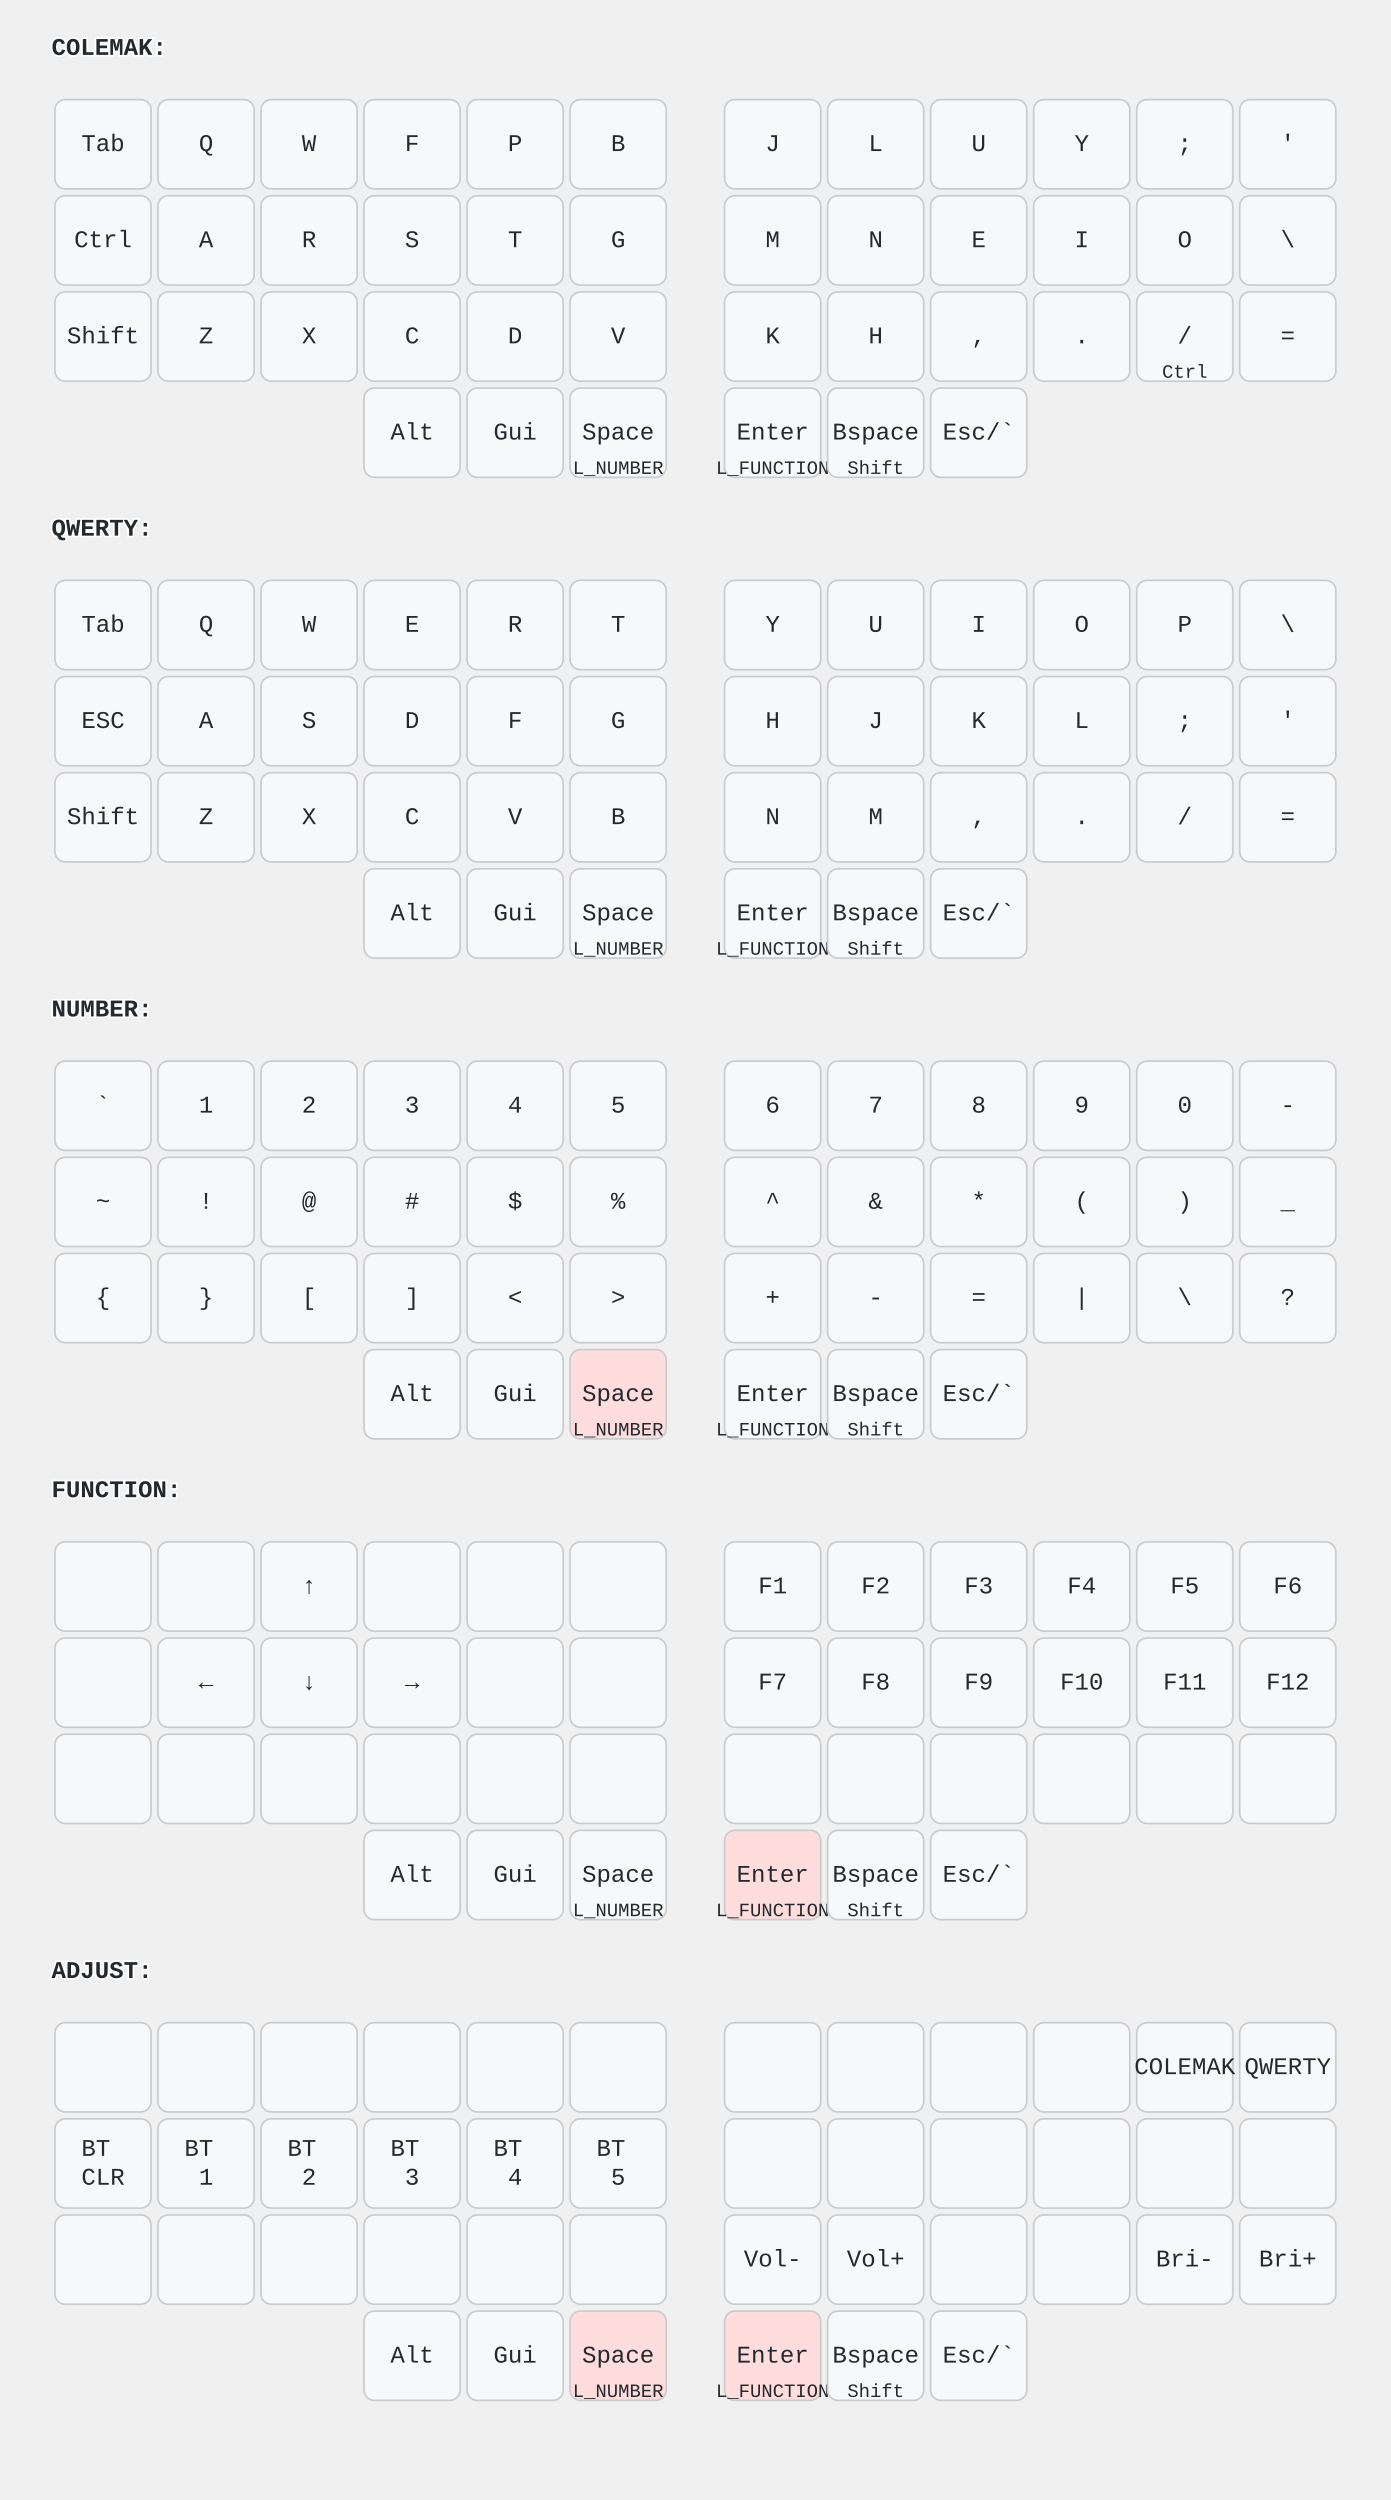
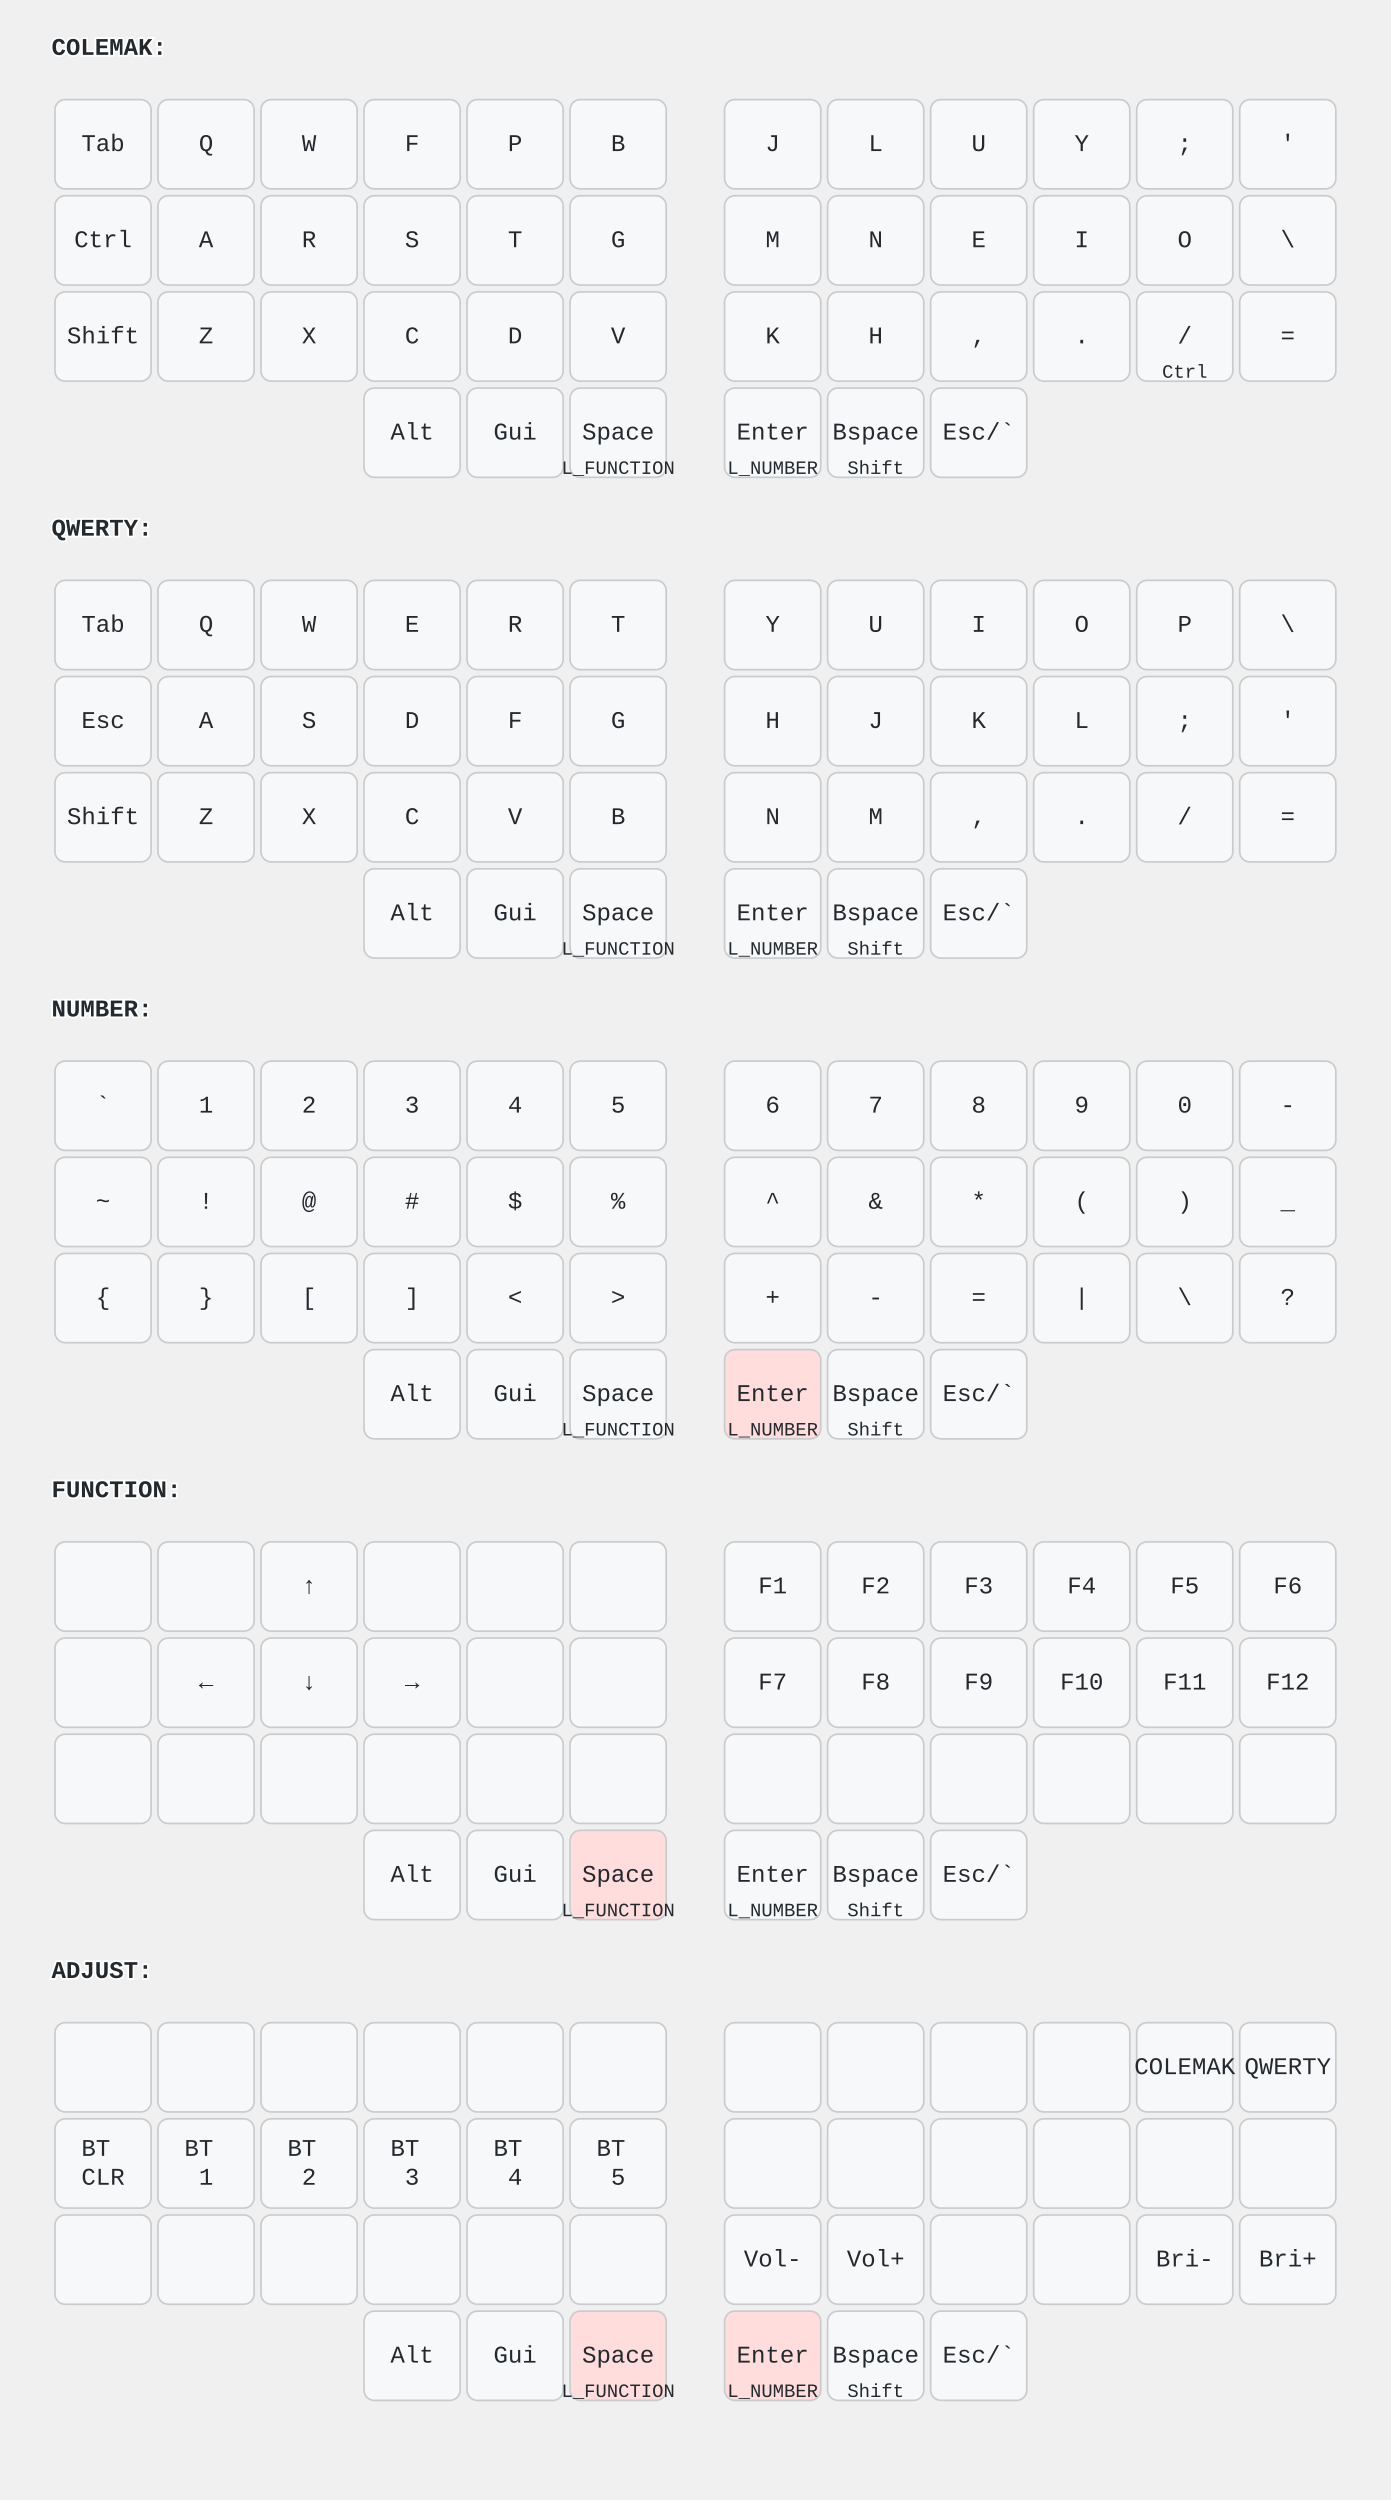
<svg xmlns="http://www.w3.org/2000/svg" width="810.0" height="1456.0" viewBox="0 0 810.0 1456.0">
  <style>/* font and background color specifications */
svg {
    font-family: SFMono-Regular,Consolas,Liberation Mono,Menlo,monospace;
    font-size: 14px;
    font-kerning: normal;
    text-rendering: optimizeLegibility;
    fill: #24292e;
}

/* default key styling */
rect {
    fill: #f6f8fa;
    stroke: #c9cccf;
    stroke-width: 1;
}

/* color accent for combo boxes */
rect.combo {
    fill: #cdf;
}

/* color accent for held keys */
rect.held, rect.combo.held {
    fill: #fdd;
}

/* color accent for ghost (optional) keys */
rect.ghost, rect.combo.ghost {
    fill: #ddd;
}

text {
    text-anchor: middle;
    dominant-baseline: middle;
}

/* styling for layer labels */
text.label {
    font-weight: bold;
    text-anchor: start;
    stroke: white;
    stroke-width: 2;
    paint-order: stroke;
}

/* styling for combo tap, and key hold/shifted label text */
text.combo, text.hold, text.shifted {
    font-size: 11px;
}

text.hold {
    text-anchor: middle;
    dominant-baseline: auto;
}

text.shifted {
    text-anchor: middle;
    dominant-baseline: hanging;
}

/* styling for hold/shifted label text in combo box */
text.combo.hold, text.combo.shifted {
    font-size: 8px;
}

/* styling for combo dendrons */
path {
    stroke-width: 1;
    stroke: gray;
    fill: none;
}
</style>
  <g class="layer-COLEMAK">
    <text x="30.0" y="28.0" class="label">COLEMAK:</text>
    <rect rx="6.0" ry="6.0" x="32.0" y="58.0" width="56.0" height="52.0" class="" />
    <text x="60.0" y="84.0" class="tap">Tab</text>
    <rect rx="6.0" ry="6.0" x="92.0" y="58.0" width="56.0" height="52.0" class="" />
    <text x="120.0" y="84.0" class="tap">Q</text>
    <rect rx="6.0" ry="6.0" x="152.0" y="58.0" width="56.0" height="52.0" class="" />
    <text x="180.0" y="84.0" class="tap">W</text>
    <rect rx="6.0" ry="6.0" x="212.0" y="58.0" width="56.0" height="52.0" class="" />
    <text x="240.0" y="84.0" class="tap">F</text>
    <rect rx="6.0" ry="6.0" x="272.0" y="58.0" width="56.0" height="52.0" class="" />
    <text x="300.0" y="84.0" class="tap">P</text>
    <rect rx="6.0" ry="6.0" x="332.0" y="58.0" width="56.0" height="52.0" class="" />
    <text x="360.0" y="84.0" class="tap">B</text>
    <rect rx="6.0" ry="6.0" x="422.0" y="58.0" width="56.0" height="52.0" class="" />
    <text x="450.0" y="84.0" class="tap">J</text>
    <rect rx="6.0" ry="6.0" x="482.0" y="58.0" width="56.0" height="52.0" class="" />
    <text x="510.0" y="84.0" class="tap">L</text>
    <rect rx="6.0" ry="6.0" x="542.0" y="58.0" width="56.0" height="52.0" class="" />
    <text x="570.0" y="84.0" class="tap">U</text>
    <rect rx="6.0" ry="6.0" x="602.0" y="58.0" width="56.0" height="52.0" class="" />
    <text x="630.0" y="84.0" class="tap">Y</text>
    <rect rx="6.0" ry="6.0" x="662.0" y="58.0" width="56.0" height="52.0" class="" />
    <text x="690.0" y="84.0" class="tap">;</text>
    <rect rx="6.0" ry="6.0" x="722.0" y="58.0" width="56.0" height="52.0" class="" />
    <text x="750.0" y="84.0" class="tap">'</text>
    <rect rx="6.0" ry="6.0" x="32.0" y="114.0" width="56.0" height="52.0" class="" />
    <text x="60.0" y="140.0" class="tap">Ctrl</text>
    <rect rx="6.0" ry="6.0" x="92.0" y="114.0" width="56.0" height="52.0" class="" />
    <text x="120.0" y="140.0" class="tap">A</text>
    <rect rx="6.0" ry="6.0" x="152.0" y="114.0" width="56.0" height="52.0" class="" />
    <text x="180.0" y="140.0" class="tap">R</text>
    <rect rx="6.0" ry="6.0" x="212.0" y="114.0" width="56.0" height="52.0" class="" />
    <text x="240.0" y="140.0" class="tap">S</text>
    <rect rx="6.0" ry="6.0" x="272.0" y="114.0" width="56.0" height="52.0" class="" />
    <text x="300.0" y="140.0" class="tap">T</text>
    <rect rx="6.0" ry="6.0" x="332.0" y="114.0" width="56.0" height="52.0" class="" />
    <text x="360.0" y="140.0" class="tap">G</text>
    <rect rx="6.0" ry="6.0" x="422.0" y="114.0" width="56.0" height="52.0" class="" />
    <text x="450.0" y="140.0" class="tap">M</text>
    <rect rx="6.0" ry="6.0" x="482.0" y="114.0" width="56.0" height="52.0" class="" />
    <text x="510.0" y="140.0" class="tap">N</text>
    <rect rx="6.0" ry="6.0" x="542.0" y="114.0" width="56.0" height="52.0" class="" />
    <text x="570.0" y="140.0" class="tap">E</text>
    <rect rx="6.0" ry="6.0" x="602.0" y="114.0" width="56.0" height="52.0" class="" />
    <text x="630.0" y="140.0" class="tap">I</text>
    <rect rx="6.0" ry="6.0" x="662.0" y="114.0" width="56.0" height="52.0" class="" />
    <text x="690.0" y="140.0" class="tap">O</text>
    <rect rx="6.0" ry="6.0" x="722.0" y="114.0" width="56.0" height="52.0" class="" />
    <text x="750.0" y="140.0" class="tap">\</text>
    <rect rx="6.0" ry="6.0" x="32.0" y="170.0" width="56.0" height="52.0" class="" />
    <text x="60.0" y="196.0" class="tap">Shift</text>
    <rect rx="6.0" ry="6.0" x="92.0" y="170.0" width="56.0" height="52.0" class="" />
    <text x="120.0" y="196.0" class="tap">Z</text>
    <rect rx="6.0" ry="6.0" x="152.0" y="170.0" width="56.0" height="52.0" class="" />
    <text x="180.0" y="196.0" class="tap">X</text>
    <rect rx="6.0" ry="6.0" x="212.0" y="170.0" width="56.0" height="52.0" class="" />
    <text x="240.0" y="196.0" class="tap">C</text>
    <rect rx="6.0" ry="6.0" x="272.0" y="170.0" width="56.0" height="52.0" class="" />
    <text x="300.0" y="196.0" class="tap">D</text>
    <rect rx="6.0" ry="6.0" x="332.0" y="170.0" width="56.0" height="52.0" class="" />
    <text x="360.0" y="196.0" class="tap">V</text>
    <rect rx="6.0" ry="6.0" x="422.0" y="170.0" width="56.0" height="52.0" class="" />
    <text x="450.0" y="196.0" class="tap">K</text>
    <rect rx="6.0" ry="6.0" x="482.0" y="170.0" width="56.0" height="52.0" class="" />
    <text x="510.0" y="196.0" class="tap">H</text>
    <rect rx="6.0" ry="6.0" x="542.0" y="170.0" width="56.0" height="52.0" class="" />
    <text x="570.0" y="196.0" class="tap">,</text>
    <rect rx="6.0" ry="6.0" x="602.0" y="170.0" width="56.0" height="52.0" class="" />
    <text x="630.0" y="196.0" class="tap">.</text>
    <rect rx="6.0" ry="6.0" x="662.0" y="170.0" width="56.0" height="52.0" class="" />
    <text x="690.0" y="196.0" class="tap">/</text>
    <text x="690.0" y="220.0" class="hold">Ctrl</text>
    <rect rx="6.0" ry="6.0" x="722.0" y="170.0" width="56.0" height="52.0" class="" />
    <text x="750.0" y="196.0" class="tap">=</text>
    <rect rx="6.0" ry="6.0" x="212.0" y="226.0" width="56.0" height="52.0" class="" />
    <text x="240.0" y="252.0" class="tap">Alt</text>
    <rect rx="6.0" ry="6.0" x="272.0" y="226.0" width="56.0" height="52.0" class="" />
    <text x="300.0" y="252.0" class="tap">Gui</text>
    <rect rx="6.0" ry="6.0" x="332.0" y="226.0" width="56.0" height="52.0" class="" />
    <text x="360.0" y="252.0" class="tap">Space</text>
-     <text x="360.0" y="276.0" class="hold">L_NUMBER</text>
+     <text x="360.0" y="276.0" class="hold">L_FUNCTION</text>
    <rect rx="6.0" ry="6.0" x="422.0" y="226.0" width="56.0" height="52.0" class="" />
    <text x="450.0" y="252.0" class="tap">Enter</text>
-     <text x="450.0" y="276.0" class="hold">L_FUNCTION</text>
+     <text x="450.0" y="276.0" class="hold">L_NUMBER</text>
    <rect rx="6.0" ry="6.0" x="482.0" y="226.0" width="56.0" height="52.0" class="" />
    <text x="510.0" y="252.0" class="tap">Bspace</text>
    <text x="510.0" y="276.0" class="hold">Shift</text>
    <rect rx="6.0" ry="6.0" x="542.0" y="226.0" width="56.0" height="52.0" class="" />
    <text x="570.0" y="252.0" class="tap">Esc/`</text>
  </g>
  <g class="layer-QWERTY">
    <text x="30.0" y="308.0" class="label">QWERTY:</text>
    <rect rx="6.0" ry="6.0" x="32.0" y="338.0" width="56.0" height="52.0" class="" />
    <text x="60.0" y="364.0" class="tap">Tab</text>
    <rect rx="6.0" ry="6.0" x="92.0" y="338.0" width="56.0" height="52.0" class="" />
    <text x="120.0" y="364.0" class="tap">Q</text>
    <rect rx="6.0" ry="6.0" x="152.0" y="338.0" width="56.0" height="52.0" class="" />
    <text x="180.0" y="364.0" class="tap">W</text>
    <rect rx="6.0" ry="6.0" x="212.0" y="338.0" width="56.0" height="52.0" class="" />
    <text x="240.0" y="364.0" class="tap">E</text>
    <rect rx="6.0" ry="6.0" x="272.0" y="338.0" width="56.0" height="52.0" class="" />
    <text x="300.0" y="364.0" class="tap">R</text>
    <rect rx="6.0" ry="6.0" x="332.0" y="338.0" width="56.0" height="52.0" class="" />
    <text x="360.0" y="364.0" class="tap">T</text>
    <rect rx="6.0" ry="6.0" x="422.0" y="338.0" width="56.0" height="52.0" class="" />
    <text x="450.0" y="364.0" class="tap">Y</text>
    <rect rx="6.0" ry="6.0" x="482.0" y="338.0" width="56.0" height="52.0" class="" />
    <text x="510.0" y="364.0" class="tap">U</text>
    <rect rx="6.0" ry="6.0" x="542.0" y="338.0" width="56.0" height="52.0" class="" />
    <text x="570.0" y="364.0" class="tap">I</text>
    <rect rx="6.0" ry="6.0" x="602.0" y="338.0" width="56.0" height="52.0" class="" />
    <text x="630.0" y="364.0" class="tap">O</text>
    <rect rx="6.0" ry="6.0" x="662.0" y="338.0" width="56.0" height="52.0" class="" />
    <text x="690.0" y="364.0" class="tap">P</text>
    <rect rx="6.0" ry="6.0" x="722.0" y="338.0" width="56.0" height="52.0" class="" />
    <text x="750.0" y="364.0" class="tap">\</text>
    <rect rx="6.0" ry="6.0" x="32.0" y="394.0" width="56.0" height="52.0" class="" />
-     <text x="60.0" y="420.0" class="tap">ESC</text>
+     <text x="60.0" y="420.0" class="tap">Esc</text>
    <rect rx="6.0" ry="6.0" x="92.0" y="394.0" width="56.0" height="52.0" class="" />
    <text x="120.0" y="420.0" class="tap">A</text>
    <rect rx="6.0" ry="6.0" x="152.0" y="394.0" width="56.0" height="52.0" class="" />
    <text x="180.0" y="420.0" class="tap">S</text>
    <rect rx="6.0" ry="6.0" x="212.0" y="394.0" width="56.0" height="52.0" class="" />
    <text x="240.0" y="420.0" class="tap">D</text>
    <rect rx="6.0" ry="6.0" x="272.0" y="394.0" width="56.0" height="52.0" class="" />
    <text x="300.0" y="420.0" class="tap">F</text>
    <rect rx="6.0" ry="6.0" x="332.0" y="394.0" width="56.0" height="52.0" class="" />
    <text x="360.0" y="420.0" class="tap">G</text>
    <rect rx="6.0" ry="6.0" x="422.0" y="394.0" width="56.0" height="52.0" class="" />
    <text x="450.0" y="420.0" class="tap">H</text>
    <rect rx="6.0" ry="6.0" x="482.0" y="394.0" width="56.0" height="52.0" class="" />
    <text x="510.0" y="420.0" class="tap">J</text>
    <rect rx="6.0" ry="6.0" x="542.0" y="394.0" width="56.0" height="52.0" class="" />
    <text x="570.0" y="420.0" class="tap">K</text>
    <rect rx="6.0" ry="6.0" x="602.0" y="394.0" width="56.0" height="52.0" class="" />
    <text x="630.0" y="420.0" class="tap">L</text>
    <rect rx="6.0" ry="6.0" x="662.0" y="394.0" width="56.0" height="52.0" class="" />
    <text x="690.0" y="420.0" class="tap">;</text>
    <rect rx="6.0" ry="6.0" x="722.0" y="394.0" width="56.0" height="52.0" class="" />
    <text x="750.0" y="420.0" class="tap">'</text>
    <rect rx="6.0" ry="6.0" x="32.0" y="450.0" width="56.0" height="52.0" class="" />
    <text x="60.0" y="476.0" class="tap">Shift</text>
    <rect rx="6.0" ry="6.0" x="92.0" y="450.0" width="56.0" height="52.0" class="" />
    <text x="120.0" y="476.0" class="tap">Z</text>
    <rect rx="6.0" ry="6.0" x="152.0" y="450.0" width="56.0" height="52.0" class="" />
    <text x="180.0" y="476.0" class="tap">X</text>
    <rect rx="6.0" ry="6.0" x="212.0" y="450.0" width="56.0" height="52.0" class="" />
    <text x="240.0" y="476.0" class="tap">C</text>
    <rect rx="6.0" ry="6.0" x="272.0" y="450.0" width="56.0" height="52.0" class="" />
    <text x="300.0" y="476.0" class="tap">V</text>
    <rect rx="6.0" ry="6.0" x="332.0" y="450.0" width="56.0" height="52.0" class="" />
    <text x="360.0" y="476.0" class="tap">B</text>
    <rect rx="6.0" ry="6.0" x="422.0" y="450.0" width="56.0" height="52.0" class="" />
    <text x="450.0" y="476.0" class="tap">N</text>
    <rect rx="6.0" ry="6.0" x="482.0" y="450.0" width="56.0" height="52.0" class="" />
    <text x="510.0" y="476.0" class="tap">M</text>
    <rect rx="6.0" ry="6.0" x="542.0" y="450.0" width="56.0" height="52.0" class="" />
    <text x="570.0" y="476.0" class="tap">,</text>
    <rect rx="6.0" ry="6.0" x="602.0" y="450.0" width="56.0" height="52.0" class="" />
    <text x="630.0" y="476.0" class="tap">.</text>
    <rect rx="6.0" ry="6.0" x="662.0" y="450.0" width="56.0" height="52.0" class="" />
    <text x="690.0" y="476.0" class="tap">/</text>
    <rect rx="6.0" ry="6.0" x="722.0" y="450.0" width="56.0" height="52.0" class="" />
    <text x="750.0" y="476.0" class="tap">=</text>
    <rect rx="6.0" ry="6.0" x="212.0" y="506.0" width="56.0" height="52.0" class="" />
    <text x="240.0" y="532.0" class="tap">Alt</text>
    <rect rx="6.0" ry="6.0" x="272.0" y="506.0" width="56.0" height="52.0" class="" />
    <text x="300.0" y="532.0" class="tap">Gui</text>
    <rect rx="6.0" ry="6.0" x="332.0" y="506.0" width="56.0" height="52.0" class="" />
    <text x="360.0" y="532.0" class="tap">Space</text>
-     <text x="360.0" y="556.0" class="hold">L_NUMBER</text>
+     <text x="360.0" y="556.0" class="hold">L_FUNCTION</text>
    <rect rx="6.0" ry="6.0" x="422.0" y="506.0" width="56.0" height="52.0" class="" />
    <text x="450.0" y="532.0" class="tap">Enter</text>
-     <text x="450.0" y="556.0" class="hold">L_FUNCTION</text>
+     <text x="450.0" y="556.0" class="hold">L_NUMBER</text>
    <rect rx="6.0" ry="6.0" x="482.0" y="506.0" width="56.0" height="52.0" class="" />
    <text x="510.0" y="532.0" class="tap">Bspace</text>
    <text x="510.0" y="556.0" class="hold">Shift</text>
    <rect rx="6.0" ry="6.0" x="542.0" y="506.0" width="56.0" height="52.0" class="" />
    <text x="570.0" y="532.0" class="tap">Esc/`</text>
  </g>
  <g class="layer-NUMBER">
    <text x="30.0" y="588.0" class="label">NUMBER:</text>
    <rect rx="6.0" ry="6.0" x="32.0" y="618.0" width="56.0" height="52.0" class="" />
    <text x="60.0" y="644.0" class="tap">`</text>
    <rect rx="6.0" ry="6.0" x="92.0" y="618.0" width="56.0" height="52.0" class="" />
    <text x="120.0" y="644.0" class="tap">1</text>
    <rect rx="6.0" ry="6.0" x="152.0" y="618.0" width="56.0" height="52.0" class="" />
    <text x="180.0" y="644.0" class="tap">2</text>
    <rect rx="6.0" ry="6.0" x="212.0" y="618.0" width="56.0" height="52.0" class="" />
    <text x="240.0" y="644.0" class="tap">3</text>
    <rect rx="6.0" ry="6.0" x="272.0" y="618.0" width="56.0" height="52.0" class="" />
    <text x="300.0" y="644.0" class="tap">4</text>
    <rect rx="6.0" ry="6.0" x="332.0" y="618.0" width="56.0" height="52.0" class="" />
    <text x="360.0" y="644.0" class="tap">5</text>
    <rect rx="6.0" ry="6.0" x="422.0" y="618.0" width="56.0" height="52.0" class="" />
    <text x="450.0" y="644.0" class="tap">6</text>
    <rect rx="6.0" ry="6.0" x="482.0" y="618.0" width="56.0" height="52.0" class="" />
    <text x="510.0" y="644.0" class="tap">7</text>
    <rect rx="6.0" ry="6.0" x="542.0" y="618.0" width="56.0" height="52.0" class="" />
    <text x="570.0" y="644.0" class="tap">8</text>
    <rect rx="6.0" ry="6.0" x="602.0" y="618.0" width="56.0" height="52.0" class="" />
    <text x="630.0" y="644.0" class="tap">9</text>
    <rect rx="6.0" ry="6.0" x="662.0" y="618.0" width="56.0" height="52.0" class="" />
    <text x="690.0" y="644.0" class="tap">0</text>
    <rect rx="6.0" ry="6.0" x="722.0" y="618.0" width="56.0" height="52.0" class="" />
    <text x="750.0" y="644.0" class="tap">-</text>
    <rect rx="6.0" ry="6.0" x="32.0" y="674.0" width="56.0" height="52.0" class="" />
    <text x="60.0" y="700.0" class="tap">~</text>
    <rect rx="6.0" ry="6.0" x="92.0" y="674.0" width="56.0" height="52.0" class="" />
    <text x="120.0" y="700.0" class="tap">!</text>
    <rect rx="6.0" ry="6.0" x="152.0" y="674.0" width="56.0" height="52.0" class="" />
    <text x="180.0" y="700.0" class="tap">@</text>
    <rect rx="6.0" ry="6.0" x="212.0" y="674.0" width="56.0" height="52.0" class="" />
    <text x="240.0" y="700.0" class="tap">#</text>
    <rect rx="6.0" ry="6.0" x="272.0" y="674.0" width="56.0" height="52.0" class="" />
    <text x="300.0" y="700.0" class="tap">$</text>
    <rect rx="6.0" ry="6.0" x="332.0" y="674.0" width="56.0" height="52.0" class="" />
    <text x="360.0" y="700.0" class="tap">%</text>
    <rect rx="6.0" ry="6.0" x="422.0" y="674.0" width="56.0" height="52.0" class="" />
    <text x="450.0" y="700.0" class="tap">^</text>
    <rect rx="6.0" ry="6.0" x="482.0" y="674.0" width="56.0" height="52.0" class="" />
    <text x="510.0" y="700.0" class="tap">&amp;</text>
    <rect rx="6.0" ry="6.0" x="542.0" y="674.0" width="56.0" height="52.0" class="" />
    <text x="570.0" y="700.0" class="tap">*</text>
    <rect rx="6.0" ry="6.0" x="602.0" y="674.0" width="56.0" height="52.0" class="" />
    <text x="630.0" y="700.0" class="tap">(</text>
    <rect rx="6.0" ry="6.0" x="662.0" y="674.0" width="56.0" height="52.0" class="" />
    <text x="690.0" y="700.0" class="tap">)</text>
    <rect rx="6.0" ry="6.0" x="722.0" y="674.0" width="56.0" height="52.0" class="" />
    <text x="750.0" y="700.0" class="tap">_</text>
    <rect rx="6.0" ry="6.0" x="32.0" y="730.0" width="56.0" height="52.0" class="" />
    <text x="60.0" y="756.0" class="tap">{</text>
    <rect rx="6.0" ry="6.0" x="92.0" y="730.0" width="56.0" height="52.0" class="" />
    <text x="120.0" y="756.0" class="tap">}</text>
    <rect rx="6.0" ry="6.0" x="152.0" y="730.0" width="56.0" height="52.0" class="" />
    <text x="180.0" y="756.0" class="tap">[</text>
    <rect rx="6.0" ry="6.0" x="212.0" y="730.0" width="56.0" height="52.0" class="" />
    <text x="240.0" y="756.0" class="tap">]</text>
    <rect rx="6.0" ry="6.0" x="272.0" y="730.0" width="56.0" height="52.0" class="" />
    <text x="300.0" y="756.0" class="tap">&lt;</text>
    <rect rx="6.0" ry="6.0" x="332.0" y="730.0" width="56.0" height="52.0" class="" />
    <text x="360.0" y="756.0" class="tap">&gt;</text>
    <rect rx="6.0" ry="6.0" x="422.0" y="730.0" width="56.0" height="52.0" class="" />
    <text x="450.0" y="756.0" class="tap">+</text>
    <rect rx="6.0" ry="6.0" x="482.0" y="730.0" width="56.0" height="52.0" class="" />
    <text x="510.0" y="756.0" class="tap">-</text>
    <rect rx="6.0" ry="6.0" x="542.0" y="730.0" width="56.0" height="52.0" class="" />
    <text x="570.0" y="756.0" class="tap">=</text>
    <rect rx="6.0" ry="6.0" x="602.0" y="730.0" width="56.0" height="52.0" class="" />
    <text x="630.0" y="756.0" class="tap">|</text>
    <rect rx="6.0" ry="6.0" x="662.0" y="730.0" width="56.0" height="52.0" class="" />
    <text x="690.0" y="756.0" class="tap">\</text>
    <rect rx="6.0" ry="6.0" x="722.0" y="730.0" width="56.0" height="52.0" class="" />
    <text x="750.0" y="756.0" class="tap">?</text>
    <rect rx="6.0" ry="6.0" x="212.0" y="786.0" width="56.0" height="52.0" class="" />
    <text x="240.0" y="812.0" class="tap">Alt</text>
    <rect rx="6.0" ry="6.0" x="272.0" y="786.0" width="56.0" height="52.0" class="" />
    <text x="300.0" y="812.0" class="tap">Gui</text>
-     <rect rx="6.0" ry="6.0" x="332.0" y="786.0" width="56.0" height="52.0" class="held" />
-     <text x="360.0" y="812.0" class="held tap">Space</text>
-     <text x="360.0" y="836.0" class="held hold">L_NUMBER</text>
-     <rect rx="6.0" ry="6.0" x="422.0" y="786.0" width="56.0" height="52.0" class="" />
-     <text x="450.0" y="812.0" class="tap">Enter</text>
-     <text x="450.0" y="836.0" class="hold">L_FUNCTION</text>
+     <rect rx="6.0" ry="6.0" x="332.0" y="786.0" width="56.0" height="52.0" class="" />
+     <text x="360.0" y="812.0" class="tap">Space</text>
+     <text x="360.0" y="836.0" class="hold">L_FUNCTION</text>
+     <rect rx="6.0" ry="6.0" x="422.0" y="786.0" width="56.0" height="52.0" class="held" />
+     <text x="450.0" y="812.0" class="held tap">Enter</text>
+     <text x="450.0" y="836.0" class="held hold">L_NUMBER</text>
    <rect rx="6.0" ry="6.0" x="482.0" y="786.0" width="56.0" height="52.0" class="" />
    <text x="510.0" y="812.0" class="tap">Bspace</text>
    <text x="510.0" y="836.0" class="hold">Shift</text>
    <rect rx="6.0" ry="6.0" x="542.0" y="786.0" width="56.0" height="52.0" class="" />
    <text x="570.0" y="812.0" class="tap">Esc/`</text>
  </g>
  <g class="layer-FUNCTION">
    <text x="30.0" y="868.0" class="label">FUNCTION:</text>
    <rect rx="6.0" ry="6.0" x="32.0" y="898.0" width="56.0" height="52.0" class="" />
    <rect rx="6.0" ry="6.0" x="92.0" y="898.0" width="56.0" height="52.0" class="" />
    <rect rx="6.0" ry="6.0" x="152.0" y="898.0" width="56.0" height="52.0" class="" />
    <text x="180.0" y="924.0" class="tap">↑</text>
    <rect rx="6.0" ry="6.0" x="212.0" y="898.0" width="56.0" height="52.0" class="" />
    <rect rx="6.0" ry="6.0" x="272.0" y="898.0" width="56.0" height="52.0" class="" />
    <rect rx="6.0" ry="6.0" x="332.0" y="898.0" width="56.0" height="52.0" class="" />
    <rect rx="6.0" ry="6.0" x="422.0" y="898.0" width="56.0" height="52.0" class="" />
    <text x="450.0" y="924.0" class="tap">F1</text>
    <rect rx="6.0" ry="6.0" x="482.0" y="898.0" width="56.0" height="52.0" class="" />
    <text x="510.0" y="924.0" class="tap">F2</text>
    <rect rx="6.0" ry="6.0" x="542.0" y="898.0" width="56.0" height="52.0" class="" />
    <text x="570.0" y="924.0" class="tap">F3</text>
    <rect rx="6.0" ry="6.0" x="602.0" y="898.0" width="56.0" height="52.0" class="" />
    <text x="630.0" y="924.0" class="tap">F4</text>
    <rect rx="6.0" ry="6.0" x="662.0" y="898.0" width="56.0" height="52.0" class="" />
    <text x="690.0" y="924.0" class="tap">F5</text>
    <rect rx="6.0" ry="6.0" x="722.0" y="898.0" width="56.0" height="52.0" class="" />
    <text x="750.0" y="924.0" class="tap">F6</text>
    <rect rx="6.0" ry="6.0" x="32.0" y="954.0" width="56.0" height="52.0" class="" />
    <rect rx="6.0" ry="6.0" x="92.0" y="954.0" width="56.0" height="52.0" class="" />
    <text x="120.0" y="980.0" class="tap">←</text>
    <rect rx="6.0" ry="6.0" x="152.0" y="954.0" width="56.0" height="52.0" class="" />
    <text x="180.0" y="980.0" class="tap">↓</text>
    <rect rx="6.0" ry="6.0" x="212.0" y="954.0" width="56.0" height="52.0" class="" />
    <text x="240.0" y="980.0" class="tap">→</text>
    <rect rx="6.0" ry="6.0" x="272.0" y="954.0" width="56.0" height="52.0" class="" />
    <rect rx="6.0" ry="6.0" x="332.0" y="954.0" width="56.0" height="52.0" class="" />
    <rect rx="6.0" ry="6.0" x="422.0" y="954.0" width="56.0" height="52.0" class="" />
    <text x="450.0" y="980.0" class="tap">F7</text>
    <rect rx="6.0" ry="6.0" x="482.0" y="954.0" width="56.0" height="52.0" class="" />
    <text x="510.0" y="980.0" class="tap">F8</text>
    <rect rx="6.0" ry="6.0" x="542.0" y="954.0" width="56.0" height="52.0" class="" />
    <text x="570.0" y="980.0" class="tap">F9</text>
    <rect rx="6.0" ry="6.0" x="602.0" y="954.0" width="56.0" height="52.0" class="" />
    <text x="630.0" y="980.0" class="tap">F10</text>
    <rect rx="6.0" ry="6.0" x="662.0" y="954.0" width="56.0" height="52.0" class="" />
    <text x="690.0" y="980.0" class="tap">F11</text>
    <rect rx="6.0" ry="6.0" x="722.0" y="954.0" width="56.0" height="52.0" class="" />
    <text x="750.0" y="980.0" class="tap">F12</text>
    <rect rx="6.0" ry="6.0" x="32.0" y="1010.0" width="56.0" height="52.0" class="" />
    <rect rx="6.0" ry="6.0" x="92.0" y="1010.0" width="56.0" height="52.0" class="" />
    <rect rx="6.0" ry="6.0" x="152.0" y="1010.0" width="56.0" height="52.0" class="" />
    <rect rx="6.0" ry="6.0" x="212.0" y="1010.0" width="56.0" height="52.0" class="" />
    <rect rx="6.0" ry="6.0" x="272.0" y="1010.0" width="56.0" height="52.0" class="" />
    <rect rx="6.0" ry="6.0" x="332.0" y="1010.0" width="56.0" height="52.0" class="" />
    <rect rx="6.0" ry="6.0" x="422.0" y="1010.0" width="56.0" height="52.0" class="" />
    <rect rx="6.0" ry="6.0" x="482.0" y="1010.0" width="56.0" height="52.0" class="" />
    <rect rx="6.0" ry="6.0" x="542.0" y="1010.0" width="56.0" height="52.0" class="" />
    <rect rx="6.0" ry="6.0" x="602.0" y="1010.0" width="56.0" height="52.0" class="" />
    <rect rx="6.0" ry="6.0" x="662.0" y="1010.0" width="56.0" height="52.0" class="" />
    <rect rx="6.0" ry="6.0" x="722.0" y="1010.0" width="56.0" height="52.0" class="" />
    <rect rx="6.0" ry="6.0" x="212.0" y="1066.0" width="56.0" height="52.0" class="" />
    <text x="240.0" y="1092.0" class="tap">Alt</text>
    <rect rx="6.0" ry="6.0" x="272.0" y="1066.0" width="56.0" height="52.0" class="" />
    <text x="300.0" y="1092.0" class="tap">Gui</text>
-     <rect rx="6.0" ry="6.0" x="332.0" y="1066.0" width="56.0" height="52.0" class="" />
-     <text x="360.0" y="1092.0" class="tap">Space</text>
-     <text x="360.0" y="1116.0" class="hold">L_NUMBER</text>
-     <rect rx="6.0" ry="6.0" x="422.0" y="1066.0" width="56.0" height="52.0" class="held" />
-     <text x="450.0" y="1092.0" class="held tap">Enter</text>
-     <text x="450.0" y="1116.0" class="held hold">L_FUNCTION</text>
+     <rect rx="6.0" ry="6.0" x="332.0" y="1066.0" width="56.0" height="52.0" class="held" />
+     <text x="360.0" y="1092.0" class="held tap">Space</text>
+     <text x="360.0" y="1116.0" class="held hold">L_FUNCTION</text>
+     <rect rx="6.0" ry="6.0" x="422.0" y="1066.0" width="56.0" height="52.0" class="" />
+     <text x="450.0" y="1092.0" class="tap">Enter</text>
+     <text x="450.0" y="1116.0" class="hold">L_NUMBER</text>
    <rect rx="6.0" ry="6.0" x="482.0" y="1066.0" width="56.0" height="52.0" class="" />
    <text x="510.0" y="1092.0" class="tap">Bspace</text>
    <text x="510.0" y="1116.0" class="hold">Shift</text>
    <rect rx="6.0" ry="6.0" x="542.0" y="1066.0" width="56.0" height="52.0" class="" />
    <text x="570.0" y="1092.0" class="tap">Esc/`</text>
  </g>
  <g class="layer-ADJUST">
    <text x="30.0" y="1148.0" class="label">ADJUST:</text>
    <rect rx="6.0" ry="6.0" x="32.0" y="1178.0" width="56.0" height="52.0" class="" />
    <rect rx="6.0" ry="6.0" x="92.0" y="1178.0" width="56.0" height="52.0" class="" />
    <rect rx="6.0" ry="6.0" x="152.0" y="1178.0" width="56.0" height="52.0" class="" />
    <rect rx="6.0" ry="6.0" x="212.0" y="1178.0" width="56.0" height="52.0" class="" />
    <rect rx="6.0" ry="6.0" x="272.0" y="1178.0" width="56.0" height="52.0" class="" />
    <rect rx="6.0" ry="6.0" x="332.0" y="1178.0" width="56.0" height="52.0" class="" />
    <rect rx="6.0" ry="6.0" x="422.0" y="1178.0" width="56.0" height="52.0" class="" />
    <rect rx="6.0" ry="6.0" x="482.0" y="1178.0" width="56.0" height="52.0" class="" />
    <rect rx="6.0" ry="6.0" x="542.0" y="1178.0" width="56.0" height="52.0" class="" />
    <rect rx="6.0" ry="6.0" x="602.0" y="1178.0" width="56.0" height="52.0" class="" />
    <rect rx="6.0" ry="6.0" x="662.0" y="1178.0" width="56.0" height="52.0" class="" />
    <text x="690.0" y="1204.0" class="tap">COLEMAK</text>
    <rect rx="6.0" ry="6.0" x="722.0" y="1178.0" width="56.0" height="52.0" class="" />
    <text x="750.0" y="1204.0" class="tap">QWERTY</text>
    <rect rx="6.0" ry="6.0" x="32.0" y="1234.0" width="56.0" height="52.0" class="" />
    <text x="60.0" y="1260.0" class="tap">
      <tspan x="60.0" dy="-0.6em">BT</tspan>
      <tspan x="60.0" dy="1.2em">CLR</tspan>
    </text>
    <rect rx="6.0" ry="6.0" x="92.0" y="1234.0" width="56.0" height="52.0" class="" />
    <text x="120.0" y="1260.0" class="tap">
      <tspan x="120.0" dy="-0.6em">BT</tspan>
      <tspan x="120.0" dy="1.2em">1</tspan>
    </text>
    <rect rx="6.0" ry="6.0" x="152.0" y="1234.0" width="56.0" height="52.0" class="" />
    <text x="180.0" y="1260.0" class="tap">
      <tspan x="180.0" dy="-0.6em">BT</tspan>
      <tspan x="180.0" dy="1.2em">2</tspan>
    </text>
    <rect rx="6.0" ry="6.0" x="212.0" y="1234.0" width="56.0" height="52.0" class="" />
    <text x="240.0" y="1260.0" class="tap">
      <tspan x="240.0" dy="-0.6em">BT</tspan>
      <tspan x="240.0" dy="1.2em">3</tspan>
    </text>
    <rect rx="6.0" ry="6.0" x="272.0" y="1234.0" width="56.0" height="52.0" class="" />
    <text x="300.0" y="1260.0" class="tap">
      <tspan x="300.0" dy="-0.6em">BT</tspan>
      <tspan x="300.0" dy="1.2em">4</tspan>
    </text>
    <rect rx="6.0" ry="6.0" x="332.0" y="1234.0" width="56.0" height="52.0" class="" />
    <text x="360.0" y="1260.0" class="tap">
      <tspan x="360.0" dy="-0.6em">BT</tspan>
      <tspan x="360.0" dy="1.2em">5</tspan>
    </text>
    <rect rx="6.0" ry="6.0" x="422.0" y="1234.0" width="56.0" height="52.0" class="" />
    <rect rx="6.0" ry="6.0" x="482.0" y="1234.0" width="56.0" height="52.0" class="" />
    <rect rx="6.0" ry="6.0" x="542.0" y="1234.0" width="56.0" height="52.0" class="" />
    <rect rx="6.0" ry="6.0" x="602.0" y="1234.0" width="56.0" height="52.0" class="" />
    <rect rx="6.0" ry="6.0" x="662.0" y="1234.0" width="56.0" height="52.0" class="" />
    <rect rx="6.0" ry="6.0" x="722.0" y="1234.0" width="56.0" height="52.0" class="" />
    <rect rx="6.0" ry="6.0" x="32.0" y="1290.0" width="56.0" height="52.0" class="" />
    <rect rx="6.0" ry="6.0" x="92.0" y="1290.0" width="56.0" height="52.0" class="" />
    <rect rx="6.0" ry="6.0" x="152.0" y="1290.0" width="56.0" height="52.0" class="" />
    <rect rx="6.0" ry="6.0" x="212.0" y="1290.0" width="56.0" height="52.0" class="" />
    <rect rx="6.0" ry="6.0" x="272.0" y="1290.0" width="56.0" height="52.0" class="" />
    <rect rx="6.0" ry="6.0" x="332.0" y="1290.0" width="56.0" height="52.0" class="" />
    <rect rx="6.0" ry="6.0" x="422.0" y="1290.0" width="56.0" height="52.0" class="" />
    <text x="450.0" y="1316.0" class="tap">Vol-</text>
    <rect rx="6.0" ry="6.0" x="482.0" y="1290.0" width="56.0" height="52.0" class="" />
    <text x="510.0" y="1316.0" class="tap">Vol+</text>
    <rect rx="6.0" ry="6.0" x="542.0" y="1290.0" width="56.0" height="52.0" class="" />
    <rect rx="6.0" ry="6.0" x="602.0" y="1290.0" width="56.0" height="52.0" class="" />
    <rect rx="6.0" ry="6.0" x="662.0" y="1290.0" width="56.0" height="52.0" class="" />
    <text x="690.0" y="1316.0" class="tap">Bri-</text>
    <rect rx="6.0" ry="6.0" x="722.0" y="1290.0" width="56.0" height="52.0" class="" />
    <text x="750.0" y="1316.0" class="tap">Bri+</text>
    <rect rx="6.0" ry="6.0" x="212.0" y="1346.0" width="56.0" height="52.0" class="" />
    <text x="240.0" y="1372.0" class="tap">Alt</text>
    <rect rx="6.0" ry="6.0" x="272.0" y="1346.0" width="56.0" height="52.0" class="" />
    <text x="300.0" y="1372.0" class="tap">Gui</text>
    <rect rx="6.0" ry="6.0" x="332.0" y="1346.0" width="56.0" height="52.0" class="held" />
    <text x="360.0" y="1372.0" class="held tap">Space</text>
-     <text x="360.0" y="1396.0" class="held hold">L_NUMBER</text>
+     <text x="360.0" y="1396.0" class="held hold">L_FUNCTION</text>
    <rect rx="6.0" ry="6.0" x="422.0" y="1346.0" width="56.0" height="52.0" class="held" />
    <text x="450.0" y="1372.0" class="held tap">Enter</text>
-     <text x="450.0" y="1396.0" class="held hold">L_FUNCTION</text>
+     <text x="450.0" y="1396.0" class="held hold">L_NUMBER</text>
    <rect rx="6.0" ry="6.0" x="482.0" y="1346.0" width="56.0" height="52.0" class="" />
    <text x="510.0" y="1372.0" class="tap">Bspace</text>
    <text x="510.0" y="1396.0" class="hold">Shift</text>
    <rect rx="6.0" ry="6.0" x="542.0" y="1346.0" width="56.0" height="52.0" class="" />
    <text x="570.0" y="1372.0" class="tap">Esc/`</text>
  </g>
</svg>
